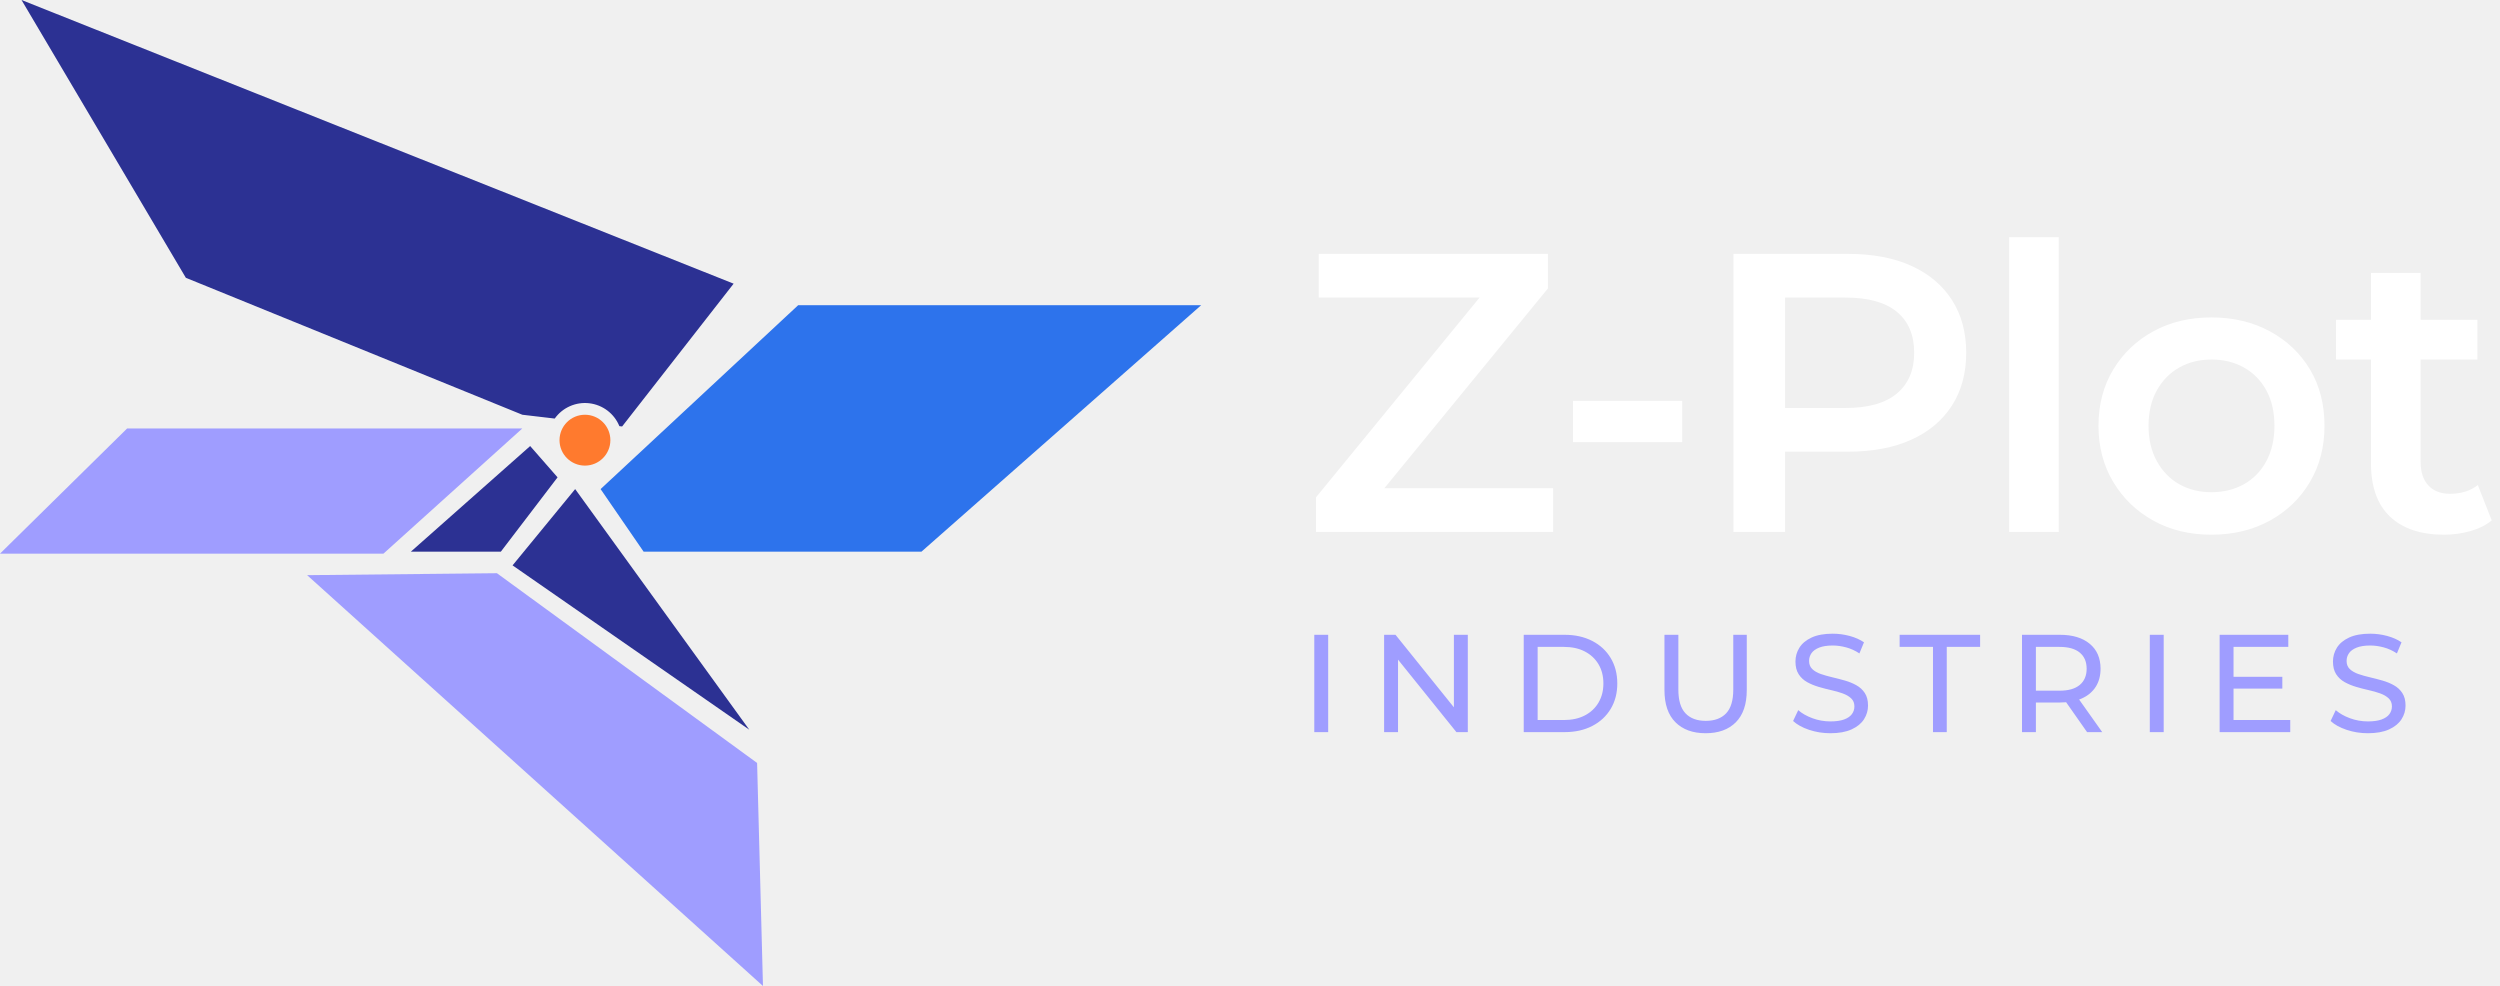
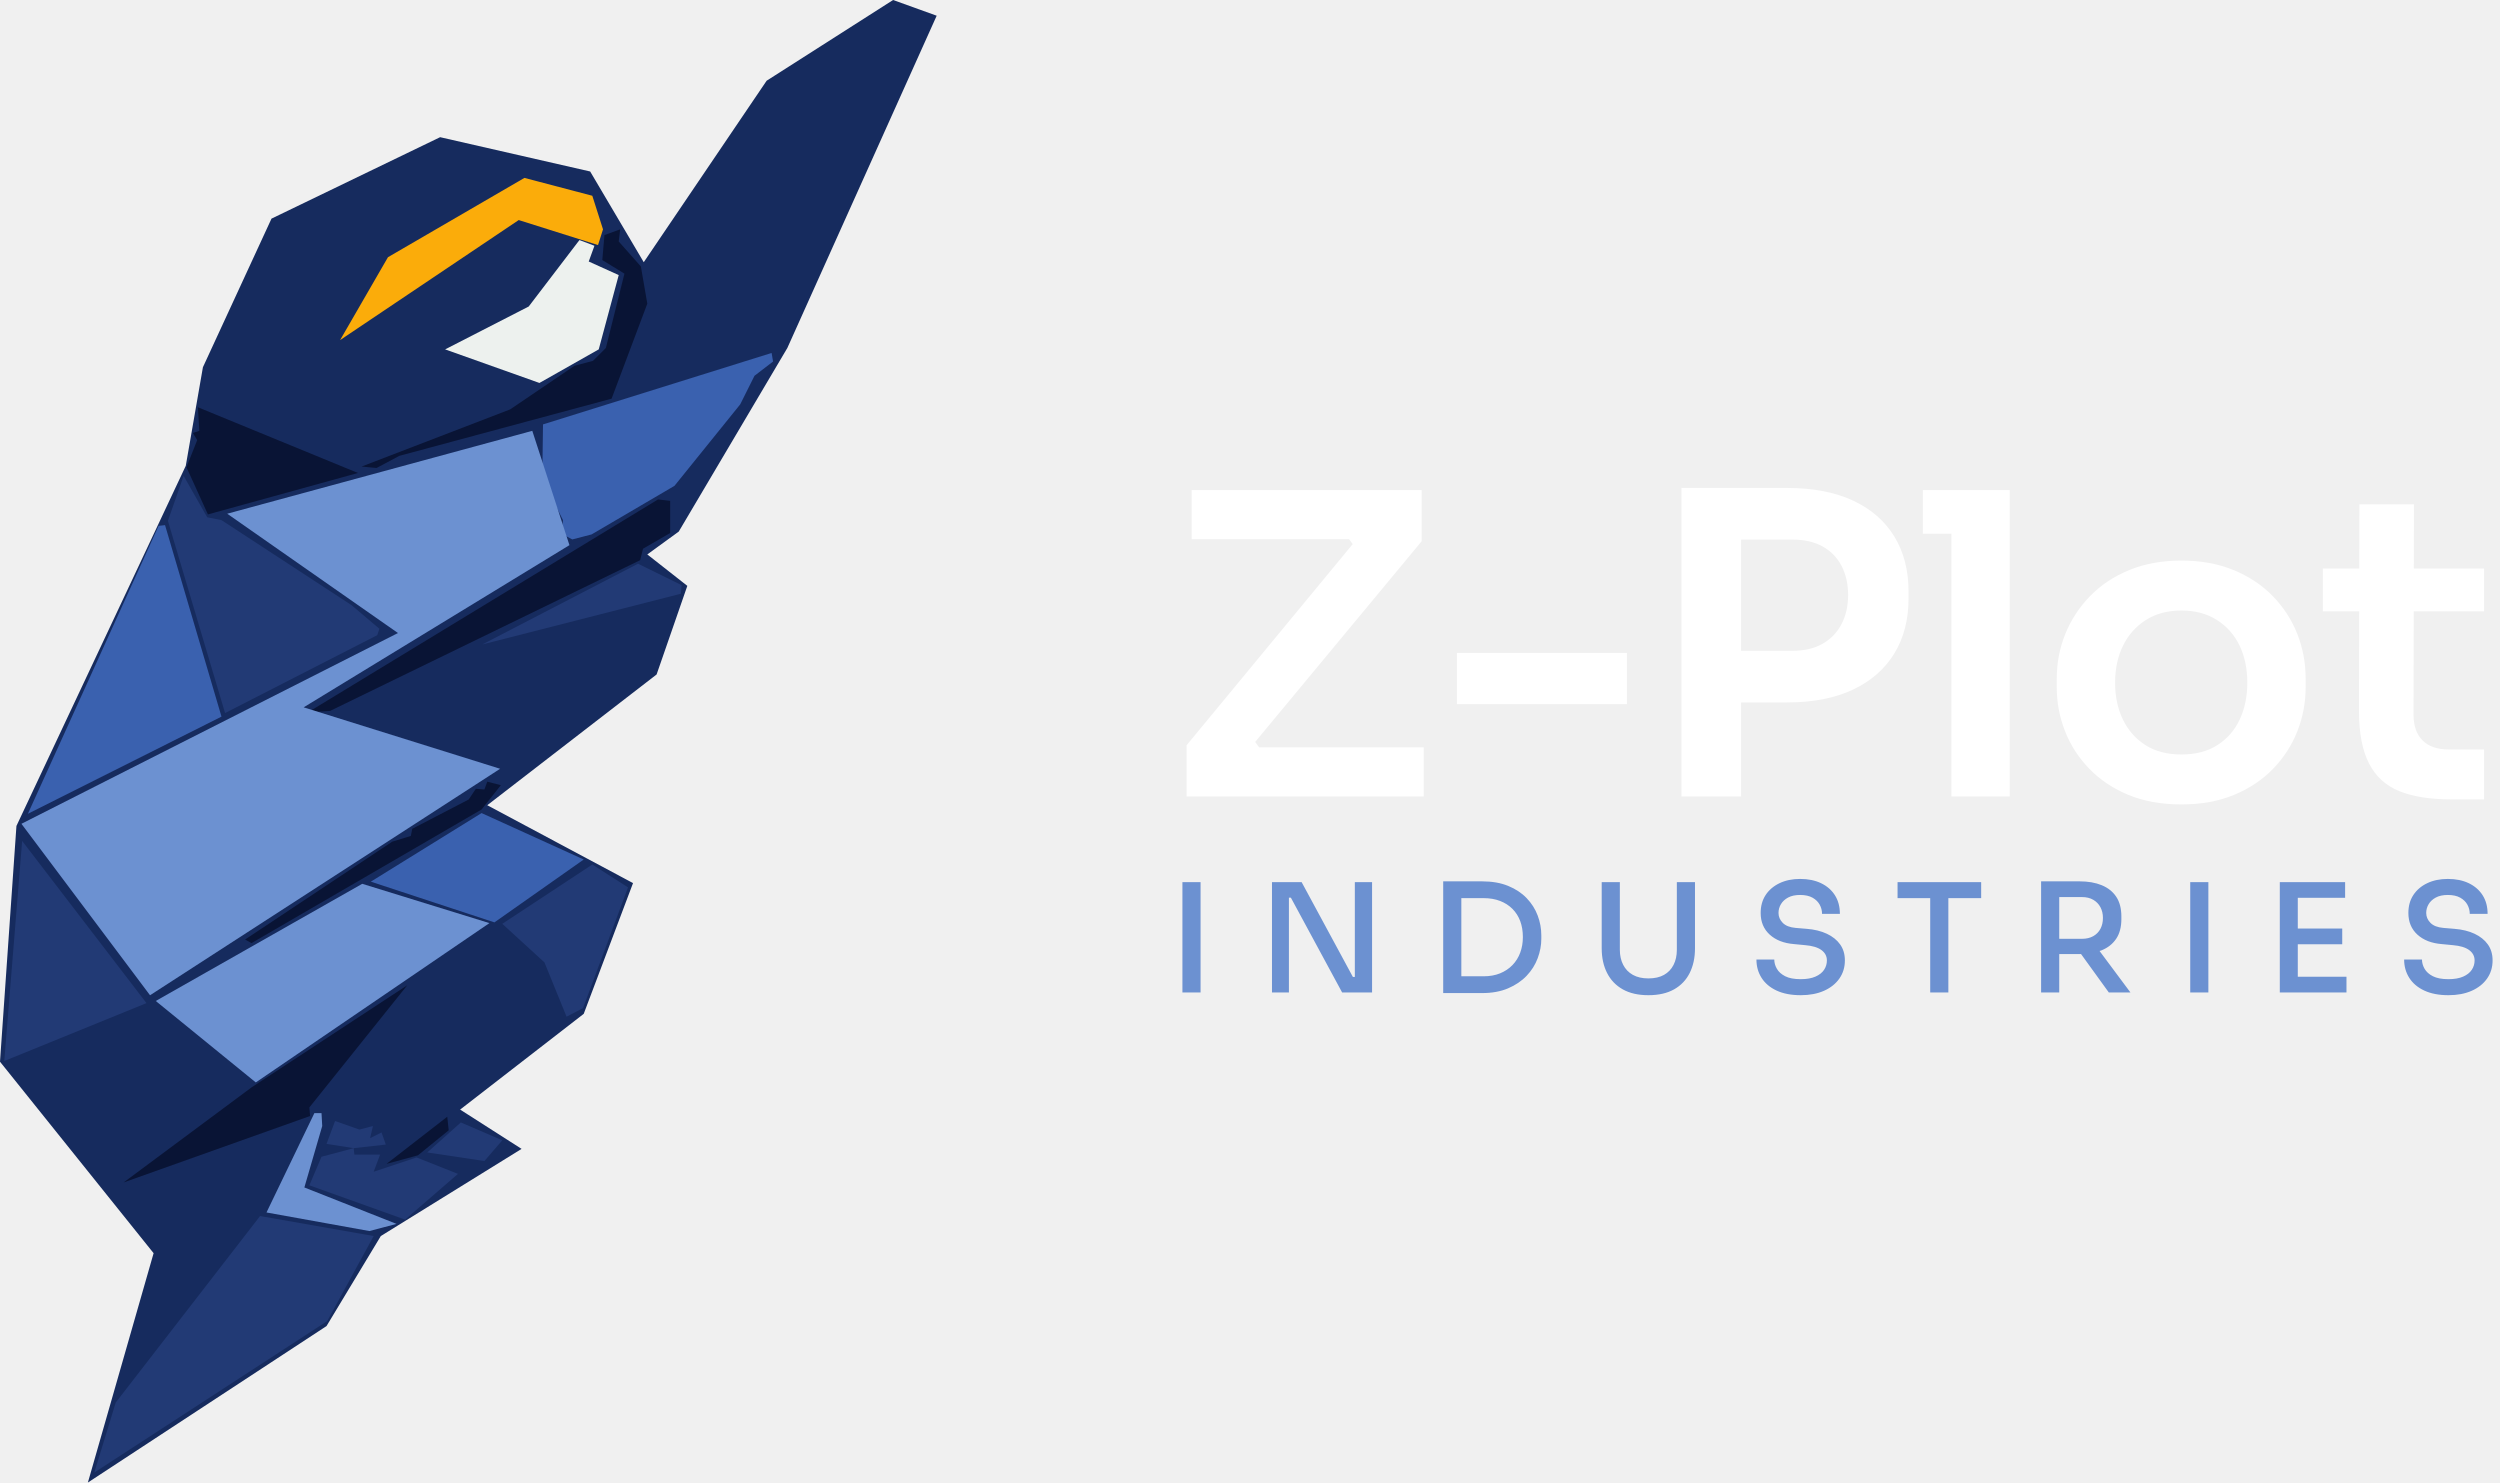
- <svg xmlns="http://www.w3.org/2000/svg" viewBox="211.0 226.0 1277.9 504.0">
-   <path id="wing-upper" fill="#2C3193" d="M 222.00 226.00 L 306.00 368.00 L 478.00 438.00 L 494.55 439.95 A 19.00 19.00 0 0 1 527.60 443.83 L 529.00 444.00 L 586.00 371.00 Z" />
-   <path id="plane-right" fill="#2D73EC" d="M 518.00 476.00 L 540.00 508.00 L 682.00 508.00 L 825.00 382.00 L 619.00 382.00 Z" />
-   <path id="plane-left" fill="#9F9DFF" d="M 211.00 509.00 L 407.00 509.00 L 478.00 445.00 L 276.00 445.00 Z" />
-   <path id="blade-lower" fill="#9F9DFF" d="M 368.00 520.00 L 601.00 730.00 L 598.00 616.00 L 465.00 519.00 Z" />
-   <path id="sliver" fill="#2C3193" d="M 505.00 476.00 L 473.00 515.00 L 594.00 599.00 Z" />
-   <path id="keel" fill="#2C3193" d="M 496.00 470.00 L 482.00 454.00 L 421.00 508.00 L 467.00 508.00 Z" />
-   <circle id="origin" cx="510.0" cy="451.0" r="13.0" fill="#FF7A2E" />
-   <path id="wordmark" fill="#FFFFFF" d="M883.673 497.898V480.233L975.447 368.155L978.492 378.104H885.094V355.77H1002.248V373.434L910.474 485.512L907.225 475.564H1004.888V497.898Z M1015.04 452.011V430.895H1070.876V452.011Z M1097.068 497.898V355.77H1155.543Q1174.426 355.77 1187.928 361.861Q1201.43 367.952 1208.74 379.323Q1216.049 390.693 1216.049 406.327Q1216.049 421.961 1208.74 433.331Q1201.43 444.701 1187.928 450.793Q1174.426 456.884 1155.543 456.884H1111.687L1123.463 444.498V497.898ZM1123.463 447.341 1111.687 434.549H1154.325Q1171.786 434.549 1180.619 427.138Q1189.451 419.728 1189.451 406.327Q1189.451 392.723 1180.619 385.414Q1171.786 378.104 1154.325 378.104H1111.687L1123.463 365.11Z M1237.977 497.898V347.242H1263.357V497.898Z M1341.325 499.319Q1324.676 499.319 1311.681 492.111Q1298.686 484.903 1291.174 472.315Q1283.661 459.726 1283.661 443.686Q1283.661 427.443 1291.174 414.956Q1298.686 402.469 1311.681 395.363Q1324.676 388.256 1341.325 388.256Q1358.177 388.256 1371.273 395.363Q1384.369 402.469 1391.78 414.855Q1399.191 427.24 1399.191 443.686Q1399.191 459.726 1391.78 472.315Q1384.369 484.903 1371.273 492.111Q1358.177 499.319 1341.325 499.319ZM1341.325 477.594Q1350.665 477.594 1357.974 473.533Q1365.284 469.472 1369.446 461.757Q1373.608 454.041 1373.608 443.686Q1373.608 433.128 1369.446 425.514Q1365.284 417.9 1357.974 413.839Q1350.665 409.779 1341.528 409.779Q1332.188 409.779 1324.98 413.839Q1317.772 417.9 1313.508 425.514Q1309.244 433.128 1309.244 443.686Q1309.244 454.041 1313.508 461.757Q1317.772 469.472 1324.98 473.533Q1332.188 477.594 1341.325 477.594Z M1460.306 499.319Q1442.439 499.319 1432.693 490.081Q1422.947 480.843 1422.947 462.772V365.516H1448.327V462.163Q1448.327 469.878 1452.286 474.142Q1456.245 478.406 1463.352 478.406Q1471.88 478.406 1477.565 473.939L1484.671 492.01Q1480.204 495.664 1473.707 497.492Q1467.21 499.319 1460.306 499.319ZM1405.079 409.779V389.475H1477.362V409.779Z" />
-   <path id="descriptor" fill="#9F9DFF" d="M882.81 600.23V550.485H889.916V600.23Z M918.502 600.23V550.485H924.33L957.232 591.347H954.177V550.485H961.283V600.23H955.456L922.553 559.368H925.609V600.23Z M989.869 600.23V550.485H1010.833Q1018.792 550.485 1024.868 553.612Q1030.944 556.739 1034.32 562.353Q1037.695 567.967 1037.695 575.358Q1037.695 582.748 1034.32 588.362Q1030.944 593.976 1024.868 597.103Q1018.792 600.23 1010.833 600.23ZM996.976 594.048H1010.407Q1016.589 594.048 1021.102 591.702Q1025.614 589.357 1028.102 585.129Q1030.589 580.901 1030.589 575.358Q1030.589 569.744 1028.102 565.551Q1025.614 561.358 1021.102 559.013Q1016.589 556.668 1010.407 556.668H996.976Z M1082.839 600.799Q1073.033 600.799 1067.419 595.185Q1061.805 589.57 1061.805 578.769V550.485H1068.911V578.484Q1068.911 586.799 1072.571 590.636Q1076.23 594.474 1082.911 594.474Q1089.662 594.474 1093.321 590.636Q1096.981 586.799 1096.981 578.484V550.485H1103.874V578.769Q1103.874 589.57 1098.296 595.185Q1092.717 600.799 1082.839 600.799Z M1146.602 600.799Q1140.917 600.799 1135.73 599.058Q1130.542 597.316 1127.557 594.545L1130.187 589.002Q1133.029 591.489 1137.435 593.124Q1141.841 594.758 1146.602 594.758Q1150.937 594.758 1153.638 593.763Q1156.338 592.768 1157.617 591.027Q1158.896 589.286 1158.896 587.083Q1158.896 584.525 1157.226 582.962Q1155.556 581.398 1152.892 580.439Q1150.227 579.479 1147.029 578.769Q1143.831 578.058 1140.597 577.099Q1137.364 576.139 1134.699 574.647Q1132.034 573.155 1130.4 570.632Q1128.765 568.109 1128.765 564.13Q1128.765 560.292 1130.791 557.059Q1132.816 553.825 1137.044 551.871Q1141.273 549.917 1147.81 549.917Q1152.145 549.917 1156.409 551.054Q1160.673 552.191 1163.8 554.323L1161.455 560.008Q1158.257 557.876 1154.704 556.917Q1151.15 555.957 1147.81 555.957Q1143.618 555.957 1140.917 557.023Q1138.217 558.089 1136.973 559.866Q1135.73 561.642 1135.73 563.845Q1135.73 566.475 1137.4 568.038Q1139.07 569.601 1141.735 570.525Q1144.399 571.449 1147.597 572.195Q1150.795 572.942 1154.029 573.865Q1157.262 574.789 1159.927 576.282Q1162.592 577.774 1164.226 580.261Q1165.861 582.748 1165.861 586.657Q1165.861 590.423 1163.8 593.657Q1161.739 596.89 1157.44 598.844Q1153.14 600.799 1146.602 600.799Z M1199.066 600.23V556.668H1182.011V550.485H1223.157V556.668H1206.102V600.23Z M1244.566 600.23V550.485H1263.966Q1273.631 550.485 1279.174 555.069Q1284.717 559.653 1284.717 567.825Q1284.717 573.226 1282.23 577.099Q1279.742 580.972 1275.123 583.033Q1270.504 585.093 1263.966 585.093H1248.474L1251.672 581.825V600.23ZM1277.824 600.23 1265.174 582.18H1272.778L1285.57 600.23ZM1251.672 582.535 1248.474 579.053H1263.753Q1270.575 579.053 1274.093 576.104Q1277.61 573.155 1277.61 567.825Q1277.61 562.495 1274.093 559.581Q1270.575 556.668 1263.753 556.668H1248.474L1251.672 553.115Z M1309.892 600.23V550.485H1316.998V600.23Z M1345.585 600.23V550.485H1380.69V556.668H1352.691V594.048H1381.685V600.23ZM1352.052 577.987V571.947H1377.635V577.987Z M1421.357 600.799Q1415.672 600.799 1410.485 599.058Q1405.297 597.316 1402.312 594.545L1404.942 589.002Q1407.784 591.489 1412.19 593.124Q1416.596 594.758 1421.357 594.758Q1425.692 594.758 1428.393 593.763Q1431.093 592.768 1432.372 591.027Q1433.652 589.286 1433.652 587.083Q1433.652 584.525 1431.982 582.962Q1430.312 581.398 1427.647 580.439Q1424.982 579.479 1421.784 578.769Q1418.586 578.058 1415.353 577.099Q1412.119 576.139 1409.454 574.647Q1406.789 573.155 1405.155 570.632Q1403.52 568.109 1403.52 564.13Q1403.52 560.292 1405.546 557.059Q1407.571 553.825 1411.799 551.871Q1416.028 549.917 1422.566 549.917Q1426.9 549.917 1431.164 551.054Q1435.428 552.191 1438.555 554.323L1436.21 560.008Q1433.012 557.876 1429.459 556.917Q1425.906 555.957 1422.566 555.957Q1418.373 555.957 1415.672 557.023Q1412.972 558.089 1411.728 559.866Q1410.485 561.642 1410.485 563.845Q1410.485 566.475 1412.155 568.038Q1413.825 569.601 1416.49 570.525Q1419.154 571.449 1422.352 572.195Q1425.55 572.942 1428.784 573.865Q1432.017 574.789 1434.682 576.282Q1437.347 577.774 1438.981 580.261Q1440.616 582.748 1440.616 586.657Q1440.616 590.423 1438.555 593.657Q1436.494 596.89 1432.195 598.844Q1427.895 600.799 1421.357 600.799Z" />
+ <svg xmlns="http://www.w3.org/2000/svg" viewBox="50.00 50.00 1517.67 900.00">
+   <path id="body" fill="#162B5E" fill-rule="evenodd" d="M 618.63 59.54 L 592.17 50.00 L 515.40 99.01 L 440.80 209.18 L 408.27 154.10 L 317.18 133.28 L 214.82 182.72 L 173.18 272.94 L 162.77 332.80 L 59.98 551.40 L 50.00 694.53 L 143.25 810.77 L 103.35 950.00 L 248.22 855.01 L 281.18 800.36 L 366.63 747.45 L 329.33 723.59 L 404.36 665.47 L 434.29 586.10 L 345.81 538.82 L 448.60 459.45 L 467.25 405.66 L 442.96 386.58 L 462.05 372.70 L 527.98 261.23 Z" />
+   <path id="shadow-1" fill="#091435" fill-rule="evenodd" d="M 321.52 727.93 L 284.65 756.55 L 303.73 751.35 L 322.39 736.17 Z" />
+   <path id="shadow-2" fill="#091435" fill-rule="evenodd" d="M 297.23 648.12 L 202.67 710.14 L 125.04 767.83 L 238.24 727.49 L 237.81 722.29 Z" />
+   <path id="shadow-3" fill="#091435" fill-rule="evenodd" d="M 354.05 526.67 L 345.81 524.51 L 344.07 529.28 L 338.87 528.84 L 334.53 535.35 L 300.27 553.13 L 299.40 557.47 L 288.12 560.94 L 198.77 620.36 L 202.67 622.53 L 342.34 541.42 Z" />
+   <path id="shadow-4" fill="#091435" fill-rule="evenodd" d="M 456.84 354.05 L 449.47 353.18 L 236.94 482.43 L 250.39 481.57 L 438.63 390.05 L 440.36 383.11 L 456.84 373.57 Z" />
+   <path id="shadow-5" fill="#091435" fill-rule="evenodd" d="M 170.14 297.23 L 171.01 311.54 L 167.11 312.84 L 169.71 317.18 L 163.20 333.66 L 176.22 362.29 L 267.30 337.13 Z" />
+   <path id="shadow-6" fill="#091435" fill-rule="evenodd" d="M 426.48 189.23 L 416.94 192.70 L 415.64 207.88 L 429.08 216.12 L 417.81 261.23 L 410.00 269.04 L 398.72 272.07 L 359.69 298.53 L 269.47 333.23 L 278.58 334.10 L 292.46 326.72 L 421.28 292.02 L 442.96 234.34 L 439.06 211.78 L 425.61 196.60 Z" />
+   <path id="steel-1" fill="#223A75" fill-rule="evenodd" d="M 276.84 800.36 L 207.88 788.22 L 120.27 901.42 L 107.25 943.93 L 248.65 851.98 Z" />
+   <path id="steel-2" fill="#223A75" fill-rule="evenodd" d="M 309.37 749.61 L 344.07 754.82 L 354.92 742.24 L 329.76 731.40 Z" />
+   <path id="steel-3" fill="#223A75" fill-rule="evenodd" d="M 237.81 769.57 L 295.93 790.39 L 328.02 762.63 L 302.87 752.65 L 276.84 761.33 L 280.75 750.92 L 265.13 750.92 L 264.70 747.01 L 284.22 744.84 L 281.61 737.47 L 274.67 740.94 L 276.41 733.57 L 268.17 735.73 L 253.42 730.53 L 248.22 744.41 L 264.70 747.01 L 245.18 752.22 Z" />
+   <path id="steel-4" fill="#223A75" fill-rule="evenodd" d="M 409.57 574.82 L 354.92 610.82 L 380.51 634.24 L 393.95 667.20 L 403.93 662.00 L 431.25 588.70 Z" />
+   <path id="steel-5" fill="#223A75" fill-rule="evenodd" d="M 63.45 560.51 L 52.60 694.10 L 138.92 658.96 Z" />
+   <path id="steel-6" fill="#223A75" fill-rule="evenodd" d="M 463.78 405.23 L 437.33 392.22 L 342.77 441.23 L 463.35 410.43 Z" />
+   <path id="steel-7" fill="#223A75" fill-rule="evenodd" d="M 161.47 338.87 L 151.93 366.19 L 186.63 482.87 L 279.01 435.59 L 280.31 431.69 L 263.40 417.37 L 184.46 365.76 L 175.78 364.02 Z" />
+   <path id="mid-1" fill="#3A61AF" fill-rule="evenodd" d="M 404.36 571.78 L 342.34 543.59 L 275.11 585.23 L 350.14 609.95 Z" />
+   <path id="mid-2" fill="#3A61AF" fill-rule="evenodd" d="M 150.19 368.80 L 146.29 369.23 L 66.92 544.02 L 184.46 485.04 Z" />
+   <path id="mid-3" fill="#3A61AF" fill-rule="evenodd" d="M 518.43 264.27 L 379.64 307.64 L 379.20 340.60 L 391.78 365.76 L 390.92 374.00 L 397.42 377.47 L 409.13 374.43 L 459.45 344.94 L 499.35 295.49 L 508.02 278.14 L 519.30 269.47 Z" />
+   <path id="light-1" fill="#6C91D1" fill-rule="evenodd" d="M 240.84 725.76 L 211.78 786.05 L 274.24 797.33 L 290.72 792.99 L 234.77 770.87 L 245.61 733.57 L 245.18 725.76 Z" />
+   <path id="light-2" fill="#6C91D1" fill-rule="evenodd" d="M 347.11 610.39 L 269.90 586.53 L 144.55 657.66 L 205.28 707.11 Z" />
+   <path id="light-3" fill="#6C91D1" fill-rule="evenodd" d="M 373.13 311.54 L 187.93 361.86 L 291.59 434.29 L 63.01 550.10 L 141.08 654.19 L 353.61 516.70 L 234.34 479.40 L 395.69 380.94 Z" />
+   <path id="amber-1" fill="#FBAC0A" fill-rule="evenodd" d="M 409.57 168.84 L 368.36 158.00 L 285.52 206.14 L 256.46 256.46 L 364.89 183.59 L 413.04 198.77 L 416.07 189.23 Z" />
+   <path id="cream-1" fill="#EDF1EE" fill-rule="evenodd" d="M 425.61 216.99 L 407.40 208.75 L 410.87 199.20 L 401.76 195.73 L 370.96 236.07 L 320.22 262.10 L 377.47 282.48 L 413.47 262.10 Z" />
+   <path id="wordmark" fill="#FFFFFF" d="M770.351 533.5V502.415L873.033 378.075L873.542 383.426L865.898 373.234L870.994 377.311H773.408V347.5H913.035V378.585L810.098 502.67L809.334 496.81L817.742 508.275L811.627 503.689H914.309V533.5Z M934.451 477.445V446.36H1037.643V477.445Z M1101.864 476.426V445.086H1138.045Q1149.001 445.086 1156.517 440.755Q1164.034 436.423 1167.983 428.779Q1171.932 421.136 1171.932 411.199Q1171.932 401.262 1167.983 393.618Q1164.034 385.974 1156.517 381.77Q1149.001 377.566 1138.045 377.566H1101.864V346.226H1134.987Q1158.428 346.226 1174.862 353.87Q1191.297 361.514 1199.96 375.655Q1208.623 389.796 1208.623 409.16V413.237Q1208.623 432.601 1199.96 446.742Q1191.297 460.884 1174.862 468.655Q1158.428 476.426 1134.987 476.426ZM1070.779 533.5V346.226H1106.96V533.5Z M1234.624 533.5V347.5H1270.041V533.5ZM1217.298 373.999V347.5H1270.041V373.999Z M1374.265 538.341Q1355.919 538.341 1341.906 532.481Q1327.892 526.621 1318.21 516.556Q1308.528 506.492 1303.559 493.752Q1298.591 481.012 1298.591 467.253V461.903Q1298.591 447.634 1303.814 434.767Q1309.037 421.9 1318.847 411.836Q1328.656 401.771 1342.67 396.038Q1356.684 390.305 1374.265 390.305Q1391.845 390.305 1405.859 396.038Q1419.873 401.771 1429.682 411.836Q1439.492 421.9 1444.588 434.767Q1449.684 447.634 1449.684 461.903V467.253Q1449.684 481.012 1444.715 493.752Q1439.747 506.492 1430.065 516.556Q1420.382 526.621 1406.369 532.481Q1392.355 538.341 1374.265 538.341ZM1374.265 508.021Q1387.259 508.021 1396.177 502.288Q1405.095 496.555 1409.681 486.745Q1414.267 476.936 1414.267 464.451Q1414.267 451.711 1409.554 441.901Q1404.84 432.092 1395.795 426.359Q1386.749 420.626 1374.265 420.626Q1361.78 420.626 1352.734 426.359Q1343.689 432.092 1338.848 441.901Q1334.007 451.711 1334.007 464.451Q1334.007 476.936 1338.721 486.745Q1343.434 496.555 1352.352 502.288Q1361.27 508.021 1374.265 508.021Z M1538.11 535.284Q1519.001 535.284 1506.643 530.315Q1494.285 525.347 1488.17 513.499Q1482.055 501.651 1482.055 481.522L1482.31 356.163H1515.433L1515.179 483.815Q1515.179 494.007 1520.657 499.485Q1526.135 504.963 1536.327 504.963H1557.984V535.284ZM1460.143 421.136V395.147H1557.984V421.136Z" />
+   <path id="descriptor" fill="#6C91D1" d="M767.808 652.5V585.5H778.822V652.5Z M822.182 652.5V585.5H840.171L871.285 643.047H874.313L872.478 644.699V585.5H882.941V652.5H864.768L833.654 594.953H830.626L832.461 593.301V652.5Z M935.295 652.867V642.679H950.623Q956.221 642.679 960.627 640.89Q965.032 639.1 968.153 635.888Q971.273 632.675 972.88 628.316Q974.486 623.956 974.486 618.908Q974.486 613.493 972.88 609.179Q971.273 604.866 968.153 601.745Q965.032 598.625 960.627 596.927Q956.221 595.229 950.623 595.229H935.295V585.041H949.705Q958.791 585.041 965.537 587.795Q972.283 590.548 976.78 595.229Q981.277 599.91 983.48 605.784Q985.683 611.658 985.683 617.899V619.918Q985.683 625.792 983.48 631.712Q981.277 637.632 976.78 642.358Q972.283 647.085 965.537 649.976Q958.791 652.867 949.705 652.867ZM926.117 652.867V585.041H937.131V652.867Z M1050.703 654.152Q1041.433 654.152 1035.146 650.618Q1028.859 647.085 1025.601 640.66Q1022.343 634.236 1022.343 625.7V585.5H1033.357V626.618Q1033.357 631.758 1035.376 635.704Q1037.395 639.651 1041.25 641.808Q1045.105 643.964 1050.703 643.964Q1056.302 643.964 1060.111 641.853Q1063.92 639.742 1065.939 635.796Q1067.958 631.849 1067.958 626.618V585.5H1078.972V625.7Q1078.972 634.236 1075.759 640.66Q1072.547 647.085 1066.26 650.618Q1059.973 654.152 1050.703 654.152Z M1143.166 654.152Q1134.539 654.152 1128.527 651.353Q1122.515 648.553 1119.395 643.643Q1116.274 638.733 1116.274 632.492H1127.104Q1127.104 635.337 1128.665 638.09Q1130.225 640.844 1133.713 642.634Q1137.2 644.423 1143.166 644.423Q1148.581 644.423 1152.115 642.863Q1155.648 641.303 1157.346 638.733Q1159.044 636.163 1159.044 633.042Q1159.044 629.188 1155.74 626.755Q1152.436 624.323 1145.828 623.773L1139.128 623.13Q1129.858 622.396 1124.351 617.394Q1118.844 612.392 1118.844 604.223Q1118.844 597.982 1121.827 593.393Q1124.81 588.804 1130.225 586.188Q1135.64 583.573 1142.799 583.573Q1150.141 583.573 1155.556 586.188Q1160.972 588.804 1163.954 593.531Q1166.937 598.258 1166.937 604.774H1156.107Q1156.107 601.837 1154.685 599.221Q1153.262 596.605 1150.325 594.953Q1147.388 593.301 1142.799 593.301Q1138.393 593.301 1135.502 594.862Q1132.611 596.422 1131.143 598.9Q1129.674 601.378 1129.674 604.223Q1129.674 607.619 1132.244 610.235Q1134.814 612.851 1140.137 613.31L1146.746 613.86Q1153.813 614.411 1158.998 616.843Q1164.184 619.275 1167.075 623.314Q1169.966 627.352 1169.966 633.042Q1169.966 639.284 1166.616 644.056Q1163.266 648.829 1157.254 651.49Q1151.243 654.152 1143.166 654.152Z M1221.77 652.5V593.393H1232.784V652.5ZM1201.945 595.229V585.5H1252.7V595.229Z M1289.085 652.5V585.041H1300.098V652.5ZM1330.203 652.5 1308.909 623.038H1321.392L1343.327 652.5ZM1296.519 629.188V619.918H1313.957Q1317.904 619.918 1320.749 618.312Q1323.594 616.705 1325.109 613.86Q1326.623 611.015 1326.623 607.252Q1326.623 603.581 1325.109 600.736Q1323.594 597.89 1320.749 596.238Q1317.904 594.586 1313.957 594.586H1296.519V585.041H1312.489Q1320.198 585.041 1325.889 587.382Q1331.579 589.722 1334.7 594.403Q1337.82 599.084 1337.82 606.426V607.895Q1337.82 615.237 1334.654 619.918Q1331.488 624.599 1325.843 626.893Q1320.198 629.188 1312.489 629.188Z M1379.62 652.5V585.5H1390.634V652.5Z M1433.994 652.5V585.5H1444.916V652.5ZM1443.08 652.5V642.955H1474.469V652.5ZM1443.08 623.222V613.677H1471.899V623.222ZM1443.08 595.045V585.5H1473.643V595.045Z M1536.369 654.152Q1527.742 654.152 1521.73 651.353Q1515.718 648.553 1512.598 643.643Q1509.477 638.733 1509.477 632.492H1520.307Q1520.307 635.337 1521.868 638.09Q1523.428 640.844 1526.916 642.634Q1530.403 644.423 1536.369 644.423Q1541.784 644.423 1545.318 642.863Q1548.851 641.303 1550.549 638.733Q1552.247 636.163 1552.247 633.042Q1552.247 629.188 1548.943 626.755Q1545.639 624.323 1539.031 623.773L1532.331 623.13Q1523.061 622.396 1517.554 617.394Q1512.047 612.392 1512.047 604.223Q1512.047 597.982 1515.03 593.393Q1518.013 588.804 1523.428 586.188Q1528.843 583.573 1536.002 583.573Q1543.344 583.573 1548.759 586.188Q1554.175 588.804 1557.157 593.531Q1560.14 598.258 1560.14 604.774H1549.31Q1549.31 601.837 1547.888 599.221Q1546.465 596.605 1543.528 594.953Q1540.591 593.301 1536.002 593.301Q1531.596 593.301 1528.705 594.862Q1525.814 596.422 1524.346 598.9Q1522.877 601.378 1522.877 604.223Q1522.877 607.619 1525.447 610.235Q1528.017 612.851 1533.34 613.31L1539.948 613.86Q1547.016 614.411 1552.201 616.843Q1557.387 619.275 1560.278 623.314Q1563.169 627.352 1563.169 633.042Q1563.169 639.284 1559.819 644.056Q1556.469 648.829 1550.457 651.49Q1544.446 654.152 1536.369 654.152Z" />
</svg>
